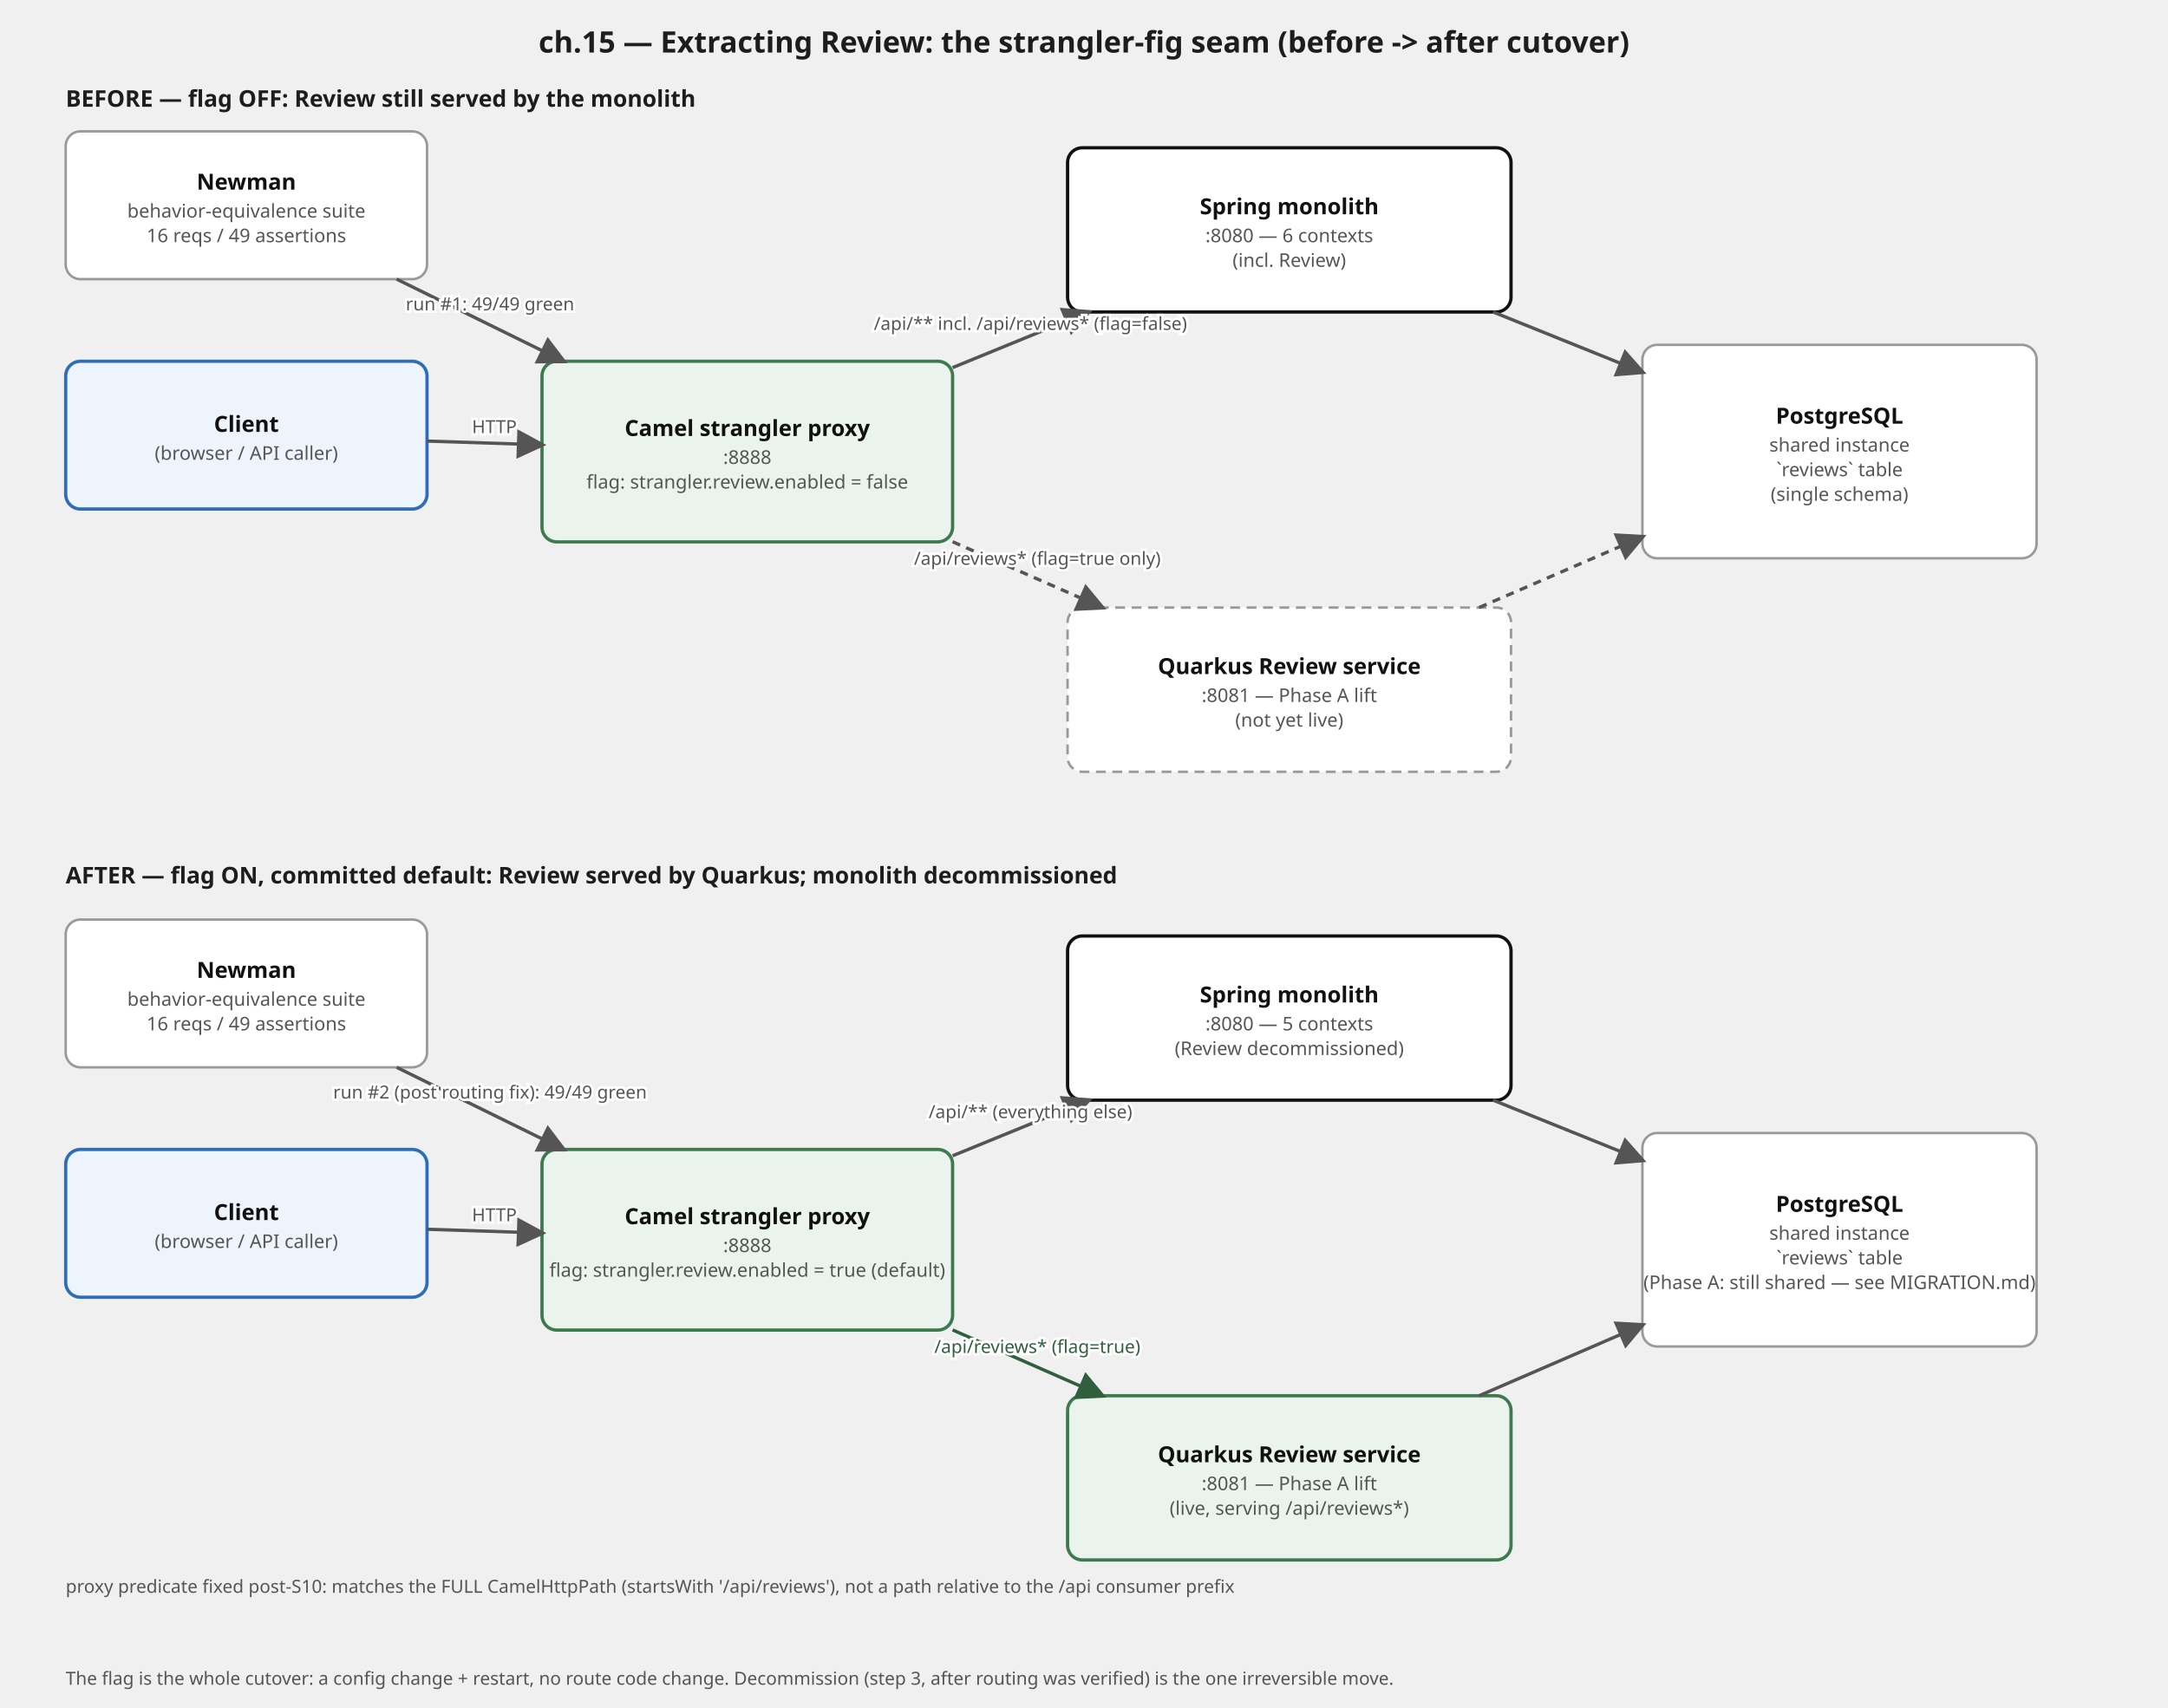
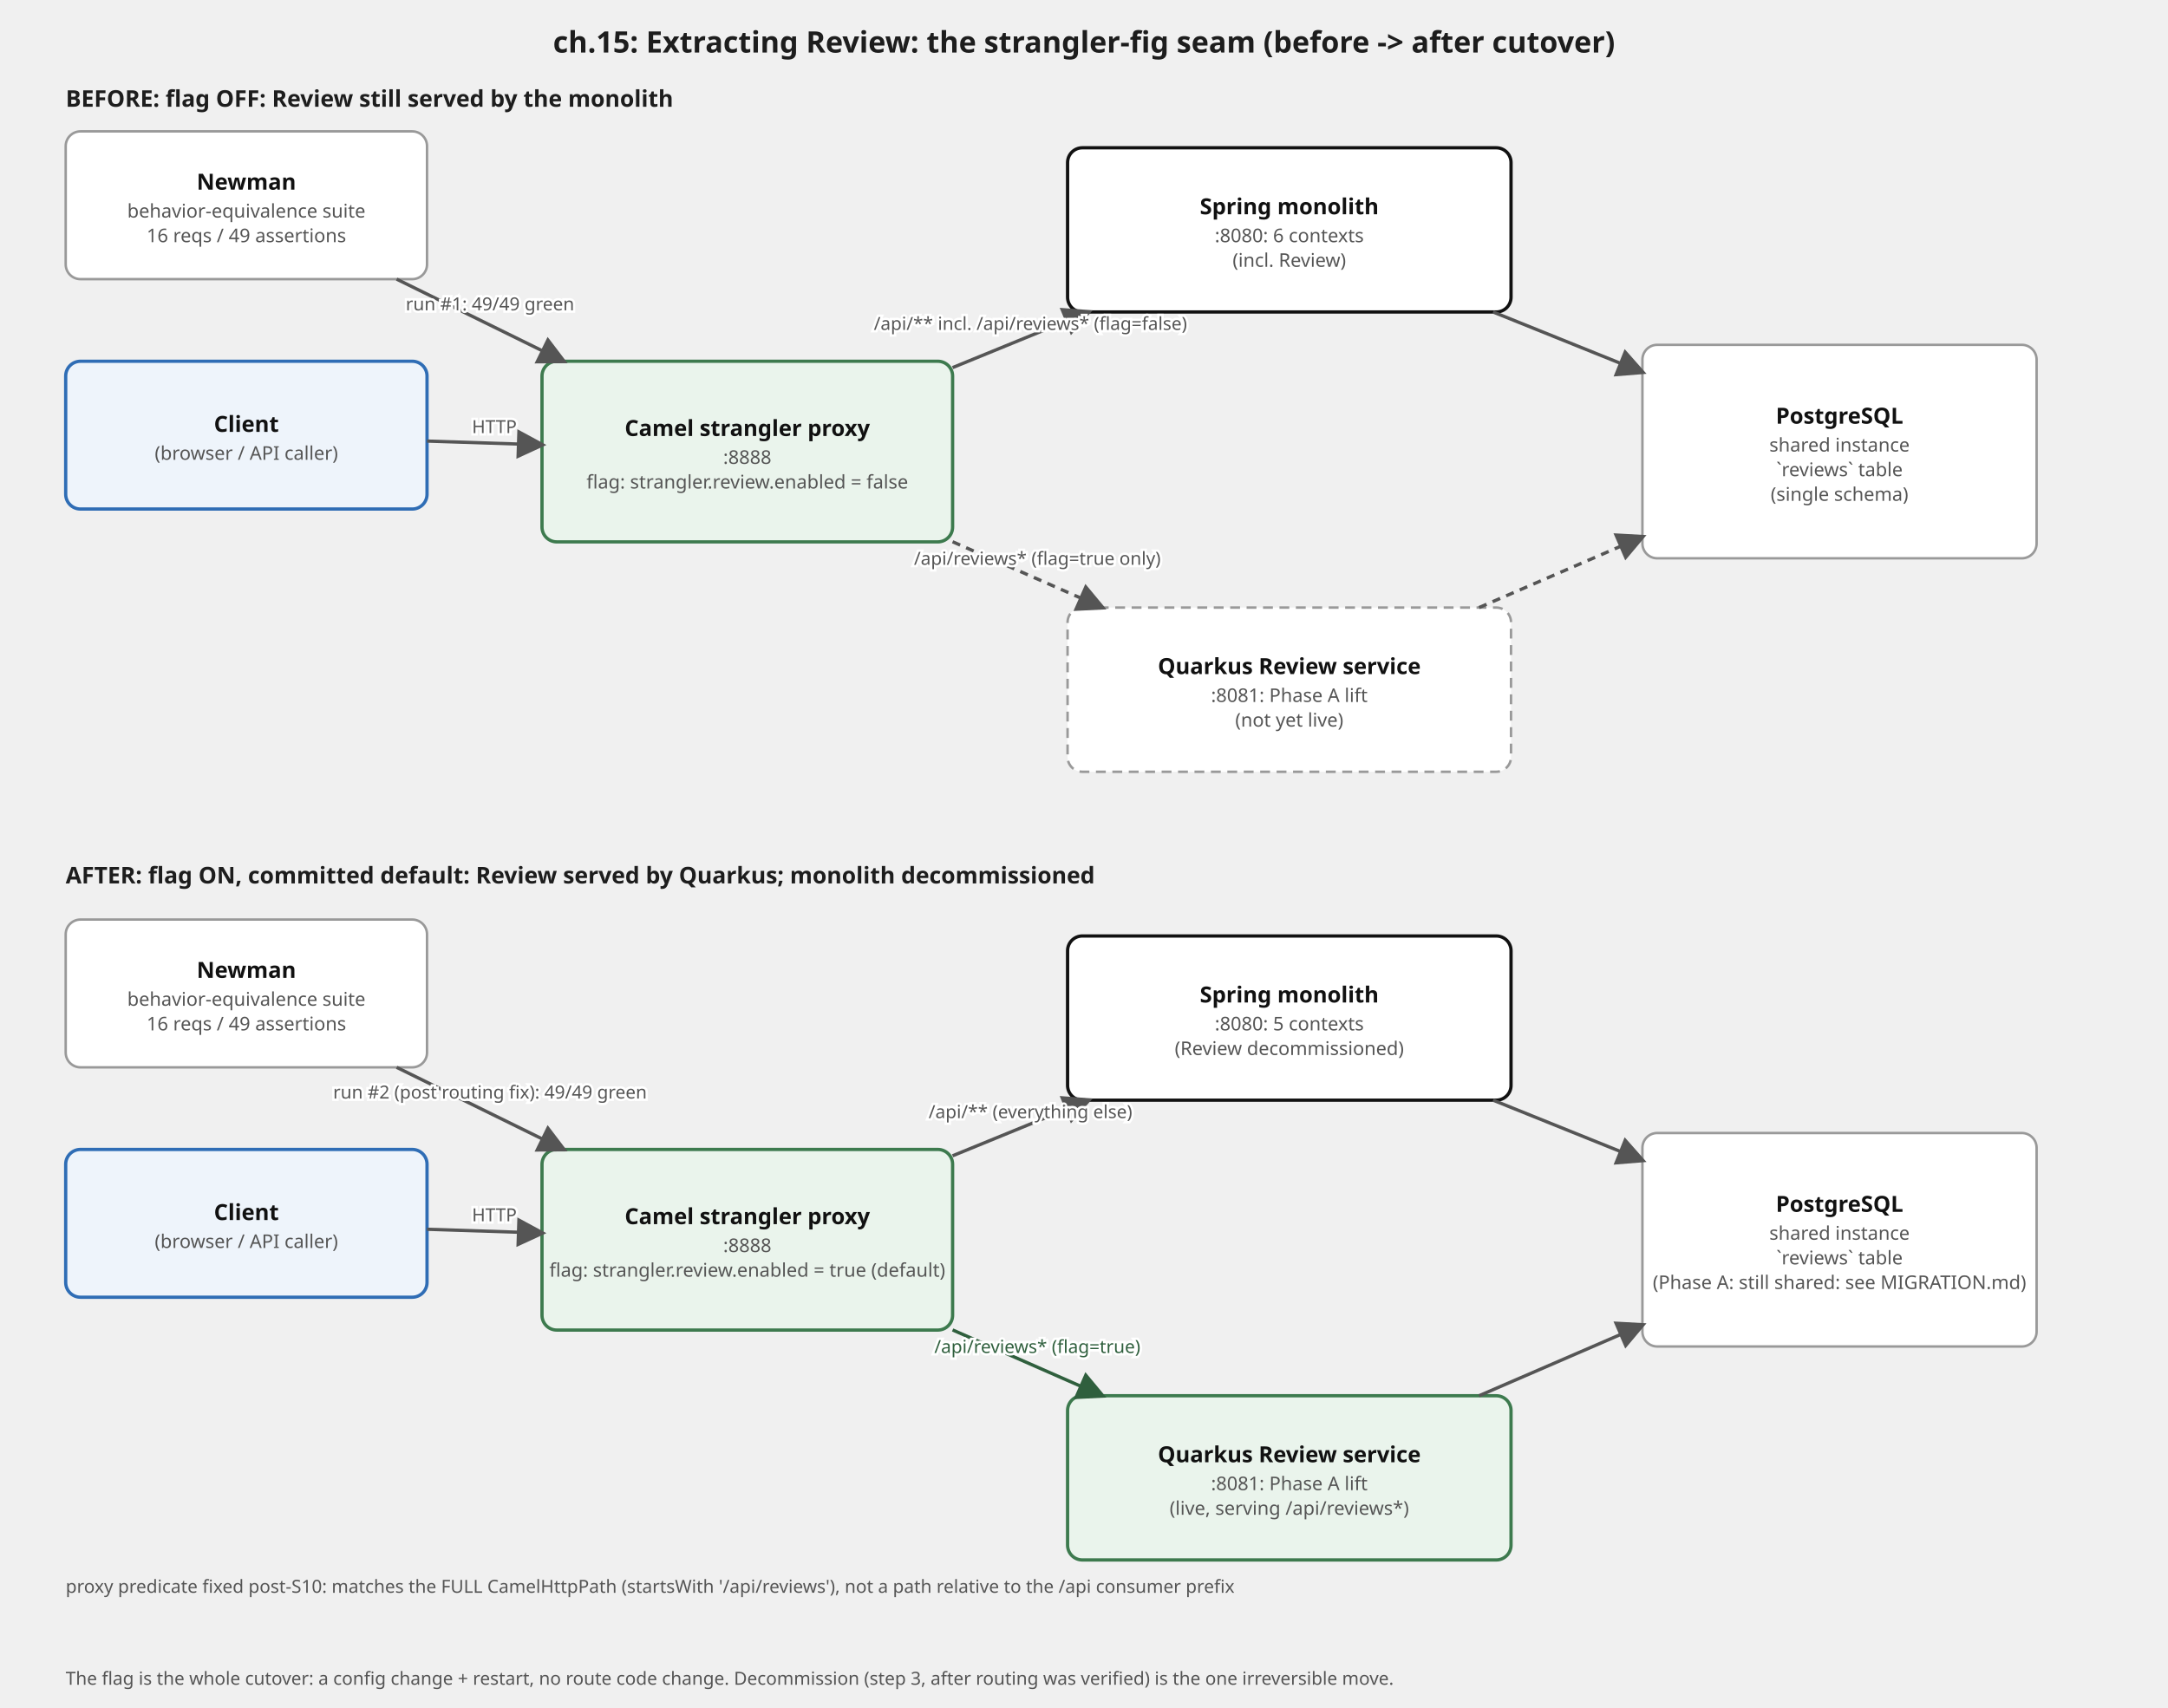
<svg xmlns="http://www.w3.org/2000/svg" viewBox="0 0 1320 1040" font-family="'Red Hat Text', system-ui, sans-serif" role="img">
  <defs>
    <marker id="a" viewBox="0 0 10 10" refX="8.5" refY="5" markerWidth="9" markerHeight="9" orient="auto-start-reverse">
      <path d="M0,0 L10,5 L0,10 z" fill="#555" />
    </marker>
    <marker id="am" viewBox="0 0 10 10" refX="8.5" refY="5" markerWidth="9" markerHeight="9" orient="auto-start-reverse">
      <path d="M0,0 L10,5 L0,10 z" fill="#2f5f3d" />
    </marker>
  </defs>
  <rect x="40" y="80" width="220" height="90" rx="9" fill="#ffffff" stroke="#999999" stroke-width="1.5" />
  <text x="150.0" y="115.5" font-size="13.5" font-weight="700" fill="#111111" text-anchor="middle">Newman</text>
  <text x="150.0" y="132.5" font-size="11.5" fill="#555555" text-anchor="middle">behavior-equivalence suite</text>
  <text x="150.0" y="147.5" font-size="11.5" fill="#555555" text-anchor="middle">16 reqs / 49 assertions</text>
  <rect x="40" y="220" width="220" height="90" rx="9" fill="#eef4fb" stroke="#2f6db5" stroke-width="2" />
  <text x="150.0" y="263.0" font-size="13.5" font-weight="700" fill="#111111" text-anchor="middle">Client</text>
  <text x="150.0" y="280.0" font-size="11.5" fill="#555555" text-anchor="middle">(browser / API caller)</text>
  <rect x="330" y="220" width="250" height="110" rx="9" fill="#eaf4ec" stroke="#3d7a4e" stroke-width="2" />
  <text x="455.0" y="265.5" font-size="13.5" font-weight="700" fill="#111111" text-anchor="middle">Camel strangler proxy</text>
  <text x="455.0" y="282.5" font-size="11.5" fill="#555555" text-anchor="middle">:8888</text>
  <text x="455.0" y="297.5" font-size="11.5" fill="#555555" text-anchor="middle">flag: strangler.review.enabled = false</text>
  <rect x="650" y="90" width="270" height="100" rx="9" fill="#ffffff" stroke="#111111" stroke-width="2" />
  <text x="785.0" y="130.5" font-size="13.5" font-weight="700" fill="#111111" text-anchor="middle">Spring monolith</text>
-   <text x="785.0" y="147.5" font-size="11.5" fill="#555555" text-anchor="middle">:8080 — 6 contexts</text>
+   <text x="785.0" y="147.5" font-size="11.5" fill="#555555" text-anchor="middle">:8080: 6 contexts</text>
  <text x="785.0" y="162.5" font-size="11.5" fill="#555555" text-anchor="middle">(incl. Review)</text>
  <rect x="650" y="370" width="270" height="100" rx="9" fill="#ffffff" stroke="#999999" stroke-width="1.5" stroke-dasharray="6 4" />
  <text x="785.0" y="410.5" font-size="13.5" font-weight="700" fill="#111111" text-anchor="middle">Quarkus Review service</text>
-   <text x="785.0" y="427.5" font-size="11.5" fill="#555555" text-anchor="middle">:8081 — Phase A lift</text>
+   <text x="785.0" y="427.5" font-size="11.5" fill="#555555" text-anchor="middle">:8081: Phase A lift</text>
  <text x="785.0" y="442.5" font-size="11.5" fill="#555555" text-anchor="middle">(not yet live)</text>
  <rect x="1000" y="210" width="240" height="130" rx="9" fill="#ffffff" stroke="#999999" stroke-width="1.5" />
  <text x="1120.0" y="258.0" font-size="13.5" font-weight="700" fill="#111111" text-anchor="middle">PostgreSQL</text>
  <text x="1120.0" y="275.0" font-size="11.5" fill="#555555" text-anchor="middle">shared instance</text>
  <text x="1120.0" y="290.0" font-size="11.5" fill="#555555" text-anchor="middle">`reviews` table</text>
  <text x="1120.0" y="305.0" font-size="11.5" fill="#555555" text-anchor="middle">(single schema)</text>
  <rect x="40" y="560" width="220" height="90" rx="9" fill="#ffffff" stroke="#999999" stroke-width="1.5" />
  <text x="150.0" y="595.5" font-size="13.5" font-weight="700" fill="#111111" text-anchor="middle">Newman</text>
  <text x="150.0" y="612.5" font-size="11.5" fill="#555555" text-anchor="middle">behavior-equivalence suite</text>
  <text x="150.0" y="627.5" font-size="11.5" fill="#555555" text-anchor="middle">16 reqs / 49 assertions</text>
  <rect x="40" y="700" width="220" height="90" rx="9" fill="#eef4fb" stroke="#2f6db5" stroke-width="2" />
  <text x="150.0" y="743.0" font-size="13.5" font-weight="700" fill="#111111" text-anchor="middle">Client</text>
  <text x="150.0" y="760.0" font-size="11.5" fill="#555555" text-anchor="middle">(browser / API caller)</text>
  <rect x="330" y="700" width="250" height="110" rx="9" fill="#eaf4ec" stroke="#3d7a4e" stroke-width="2" />
  <text x="455.0" y="745.5" font-size="13.5" font-weight="700" fill="#111111" text-anchor="middle">Camel strangler proxy</text>
  <text x="455.0" y="762.5" font-size="11.5" fill="#555555" text-anchor="middle">:8888</text>
  <text x="455.0" y="777.5" font-size="11.5" fill="#555555" text-anchor="middle">flag: strangler.review.enabled = true (default)</text>
  <rect x="650" y="570" width="270" height="100" rx="9" fill="#ffffff" stroke="#111111" stroke-width="2" />
  <text x="785.0" y="610.5" font-size="13.5" font-weight="700" fill="#111111" text-anchor="middle">Spring monolith</text>
-   <text x="785.0" y="627.5" font-size="11.5" fill="#555555" text-anchor="middle">:8080 — 5 contexts</text>
+   <text x="785.0" y="627.5" font-size="11.5" fill="#555555" text-anchor="middle">:8080: 5 contexts</text>
  <text x="785.0" y="642.5" font-size="11.5" fill="#555555" text-anchor="middle">(Review decommissioned)</text>
  <rect x="650" y="850" width="270" height="100" rx="9" fill="#eaf4ec" stroke="#3d7a4e" stroke-width="2" />
  <text x="785.0" y="890.5" font-size="13.5" font-weight="700" fill="#111111" text-anchor="middle">Quarkus Review service</text>
-   <text x="785.0" y="907.5" font-size="11.5" fill="#555555" text-anchor="middle">:8081 — Phase A lift</text>
+   <text x="785.0" y="907.5" font-size="11.5" fill="#555555" text-anchor="middle">:8081: Phase A lift</text>
  <text x="785.0" y="922.5" font-size="11.5" fill="#555555" text-anchor="middle">(live, serving /api/reviews*)</text>
  <rect x="1000" y="690" width="240" height="130" rx="9" fill="#ffffff" stroke="#999999" stroke-width="1.5" />
  <text x="1120.0" y="738.0" font-size="13.5" font-weight="700" fill="#111111" text-anchor="middle">PostgreSQL</text>
  <text x="1120.0" y="755.0" font-size="11.5" fill="#555555" text-anchor="middle">shared instance</text>
  <text x="1120.0" y="770.0" font-size="11.5" fill="#555555" text-anchor="middle">`reviews` table</text>
-   <text x="1120.0" y="785.0" font-size="11.5" fill="#555555" text-anchor="middle">(Phase A: still shared — see MIGRATION.md)</text>
+   <text x="1120.0" y="785.0" font-size="11.5" fill="#555555" text-anchor="middle">(Phase A: still shared: see MIGRATION.md)</text>
  <path d="M241.5,170.0 L343.167,220.0" fill="none" stroke="#555" stroke-width="2" marker-end="url(#a)" />
  <text x="298.333" y="189.0" font-size="11" fill="#ffffff" stroke="#ffffff" stroke-width="3" paint-order="stroke" text-anchor="middle">run #1: 49/49 green</text>
  <text x="298.333" y="189.0" font-size="11" fill="#555" text-anchor="middle">run #1: 49/49 green</text>
  <path d="M260.0,268.607 L330.0,270.902" fill="none" stroke="#555" stroke-width="2" marker-end="url(#a)" />
  <text x="301.0" y="263.754" font-size="11" fill="#ffffff" stroke="#ffffff" stroke-width="3" paint-order="stroke" text-anchor="middle">HTTP</text>
  <text x="301.0" y="263.754" font-size="11" fill="#555" text-anchor="middle">HTTP</text>
  <path d="M580.0,223.864 L662.778,190.0" fill="none" stroke="#555" stroke-width="2" marker-end="url(#a)" />
  <text x="627.389" y="200.932" font-size="11" fill="#ffffff" stroke="#ffffff" stroke-width="3" paint-order="stroke" text-anchor="middle">/api/** incl. /api/reviews* (flag=false)</text>
  <text x="627.389" y="200.932" font-size="11" fill="#555" text-anchor="middle">/api/** incl. /api/reviews* (flag=false)</text>
  <path d="M580.0,329.924 L671.207,370.0" fill="none" stroke="#555" stroke-width="2" stroke-dasharray="5 4" marker-end="url(#a)" />
  <text x="631.603" y="343.962" font-size="11" fill="#ffffff" stroke="#ffffff" stroke-width="3" paint-order="stroke" text-anchor="middle">/api/reviews* (flag=true only)</text>
  <text x="631.603" y="343.962" font-size="11" fill="#555" text-anchor="middle">/api/reviews* (flag=true only)</text>
  <path d="M909.074,190.0 L1000.0,226.642" fill="none" stroke="#555" stroke-width="2" marker-end="url(#a)" />
  <path d="M900.517,370.0 L1000.0,326.94" fill="none" stroke="#555" stroke-width="2" stroke-dasharray="5 4" marker-end="url(#a)" />
  <path d="M241.5,650.0 L343.167,700.0" fill="none" stroke="#555" stroke-width="2" marker-end="url(#a)" />
  <text x="298.333" y="669.0" font-size="11" fill="#ffffff" stroke="#ffffff" stroke-width="3" paint-order="stroke" text-anchor="middle">run #2 (post routing fix): 49/49 green</text>
  <text x="298.333" y="669.0" font-size="11" fill="#555" text-anchor="middle">run #2 (post routing fix): 49/49 green</text>
  <path d="M260.0,748.607 L330.0,750.902" fill="none" stroke="#555" stroke-width="2" marker-end="url(#a)" />
  <text x="301.0" y="743.754" font-size="11" fill="#ffffff" stroke="#ffffff" stroke-width="3" paint-order="stroke" text-anchor="middle">HTTP</text>
  <text x="301.0" y="743.754" font-size="11" fill="#555" text-anchor="middle">HTTP</text>
  <path d="M580.0,703.864 L662.778,670.0" fill="none" stroke="#555" stroke-width="2" marker-end="url(#a)" />
  <text x="627.389" y="680.932" font-size="11" fill="#ffffff" stroke="#ffffff" stroke-width="3" paint-order="stroke" text-anchor="middle">/api/** (everything else)</text>
  <text x="627.389" y="680.932" font-size="11" fill="#555" text-anchor="middle">/api/** (everything else)</text>
  <path d="M580.0,809.924 L671.207,850.0" fill="none" stroke="#2f5f3d" stroke-width="2" marker-end="url(#am)" />
  <text x="631.603" y="823.962" font-size="11" fill="#ffffff" stroke="#ffffff" stroke-width="3" paint-order="stroke" text-anchor="middle">/api/reviews* (flag=true)</text>
  <text x="631.603" y="823.962" font-size="11" fill="#2f5f3d" text-anchor="middle">/api/reviews* (flag=true)</text>
  <path d="M909.074,670.0 L1000.0,706.642" fill="none" stroke="#555" stroke-width="2" marker-end="url(#a)" />
  <path d="M900.517,850.0 L1000.0,806.94" fill="none" stroke="#555" stroke-width="2" marker-end="url(#a)" />
-   <text x="660.0" y="32" font-size="18" fill="#1d1d1d" text-anchor="middle" font-weight="700">ch.15 — Extracting Review: the strangler-fig seam (before -&gt; after cutover)</text>
-   <text x="40" y="65" font-size="14" fill="#1d1d1d" text-anchor="start" font-weight="700">BEFORE — flag OFF: Review still served by the monolith</text>
-   <text x="40" y="538" font-size="14" fill="#1d1d1d" text-anchor="start" font-weight="700">AFTER — flag ON, committed default: Review served by Quarkus; monolith decommissioned</text>
+   <text x="660.0" y="32" font-size="18" fill="#1d1d1d" text-anchor="middle" font-weight="700">ch.15: Extracting Review: the strangler-fig seam (before -&gt; after cutover)</text>
+   <text x="40" y="65" font-size="14" fill="#1d1d1d" text-anchor="start" font-weight="700">BEFORE: flag OFF: Review still served by the monolith</text>
+   <text x="40" y="538" font-size="14" fill="#1d1d1d" text-anchor="start" font-weight="700">AFTER: flag ON, committed default: Review served by Quarkus; monolith decommissioned</text>
  <text x="40" y="970" font-size="11" fill="#555555" text-anchor="start">proxy predicate fixed post-S10: matches the FULL CamelHttpPath (startsWith '/api/reviews'), not a path relative to the /api consumer prefix</text>
  <text x="40" y="1026" font-size="11" fill="#555555" text-anchor="start">The flag is the whole cutover: a config change + restart, no route code change. Decommission (step 3, after routing was verified) is the one irreversible move.</text>
</svg>
